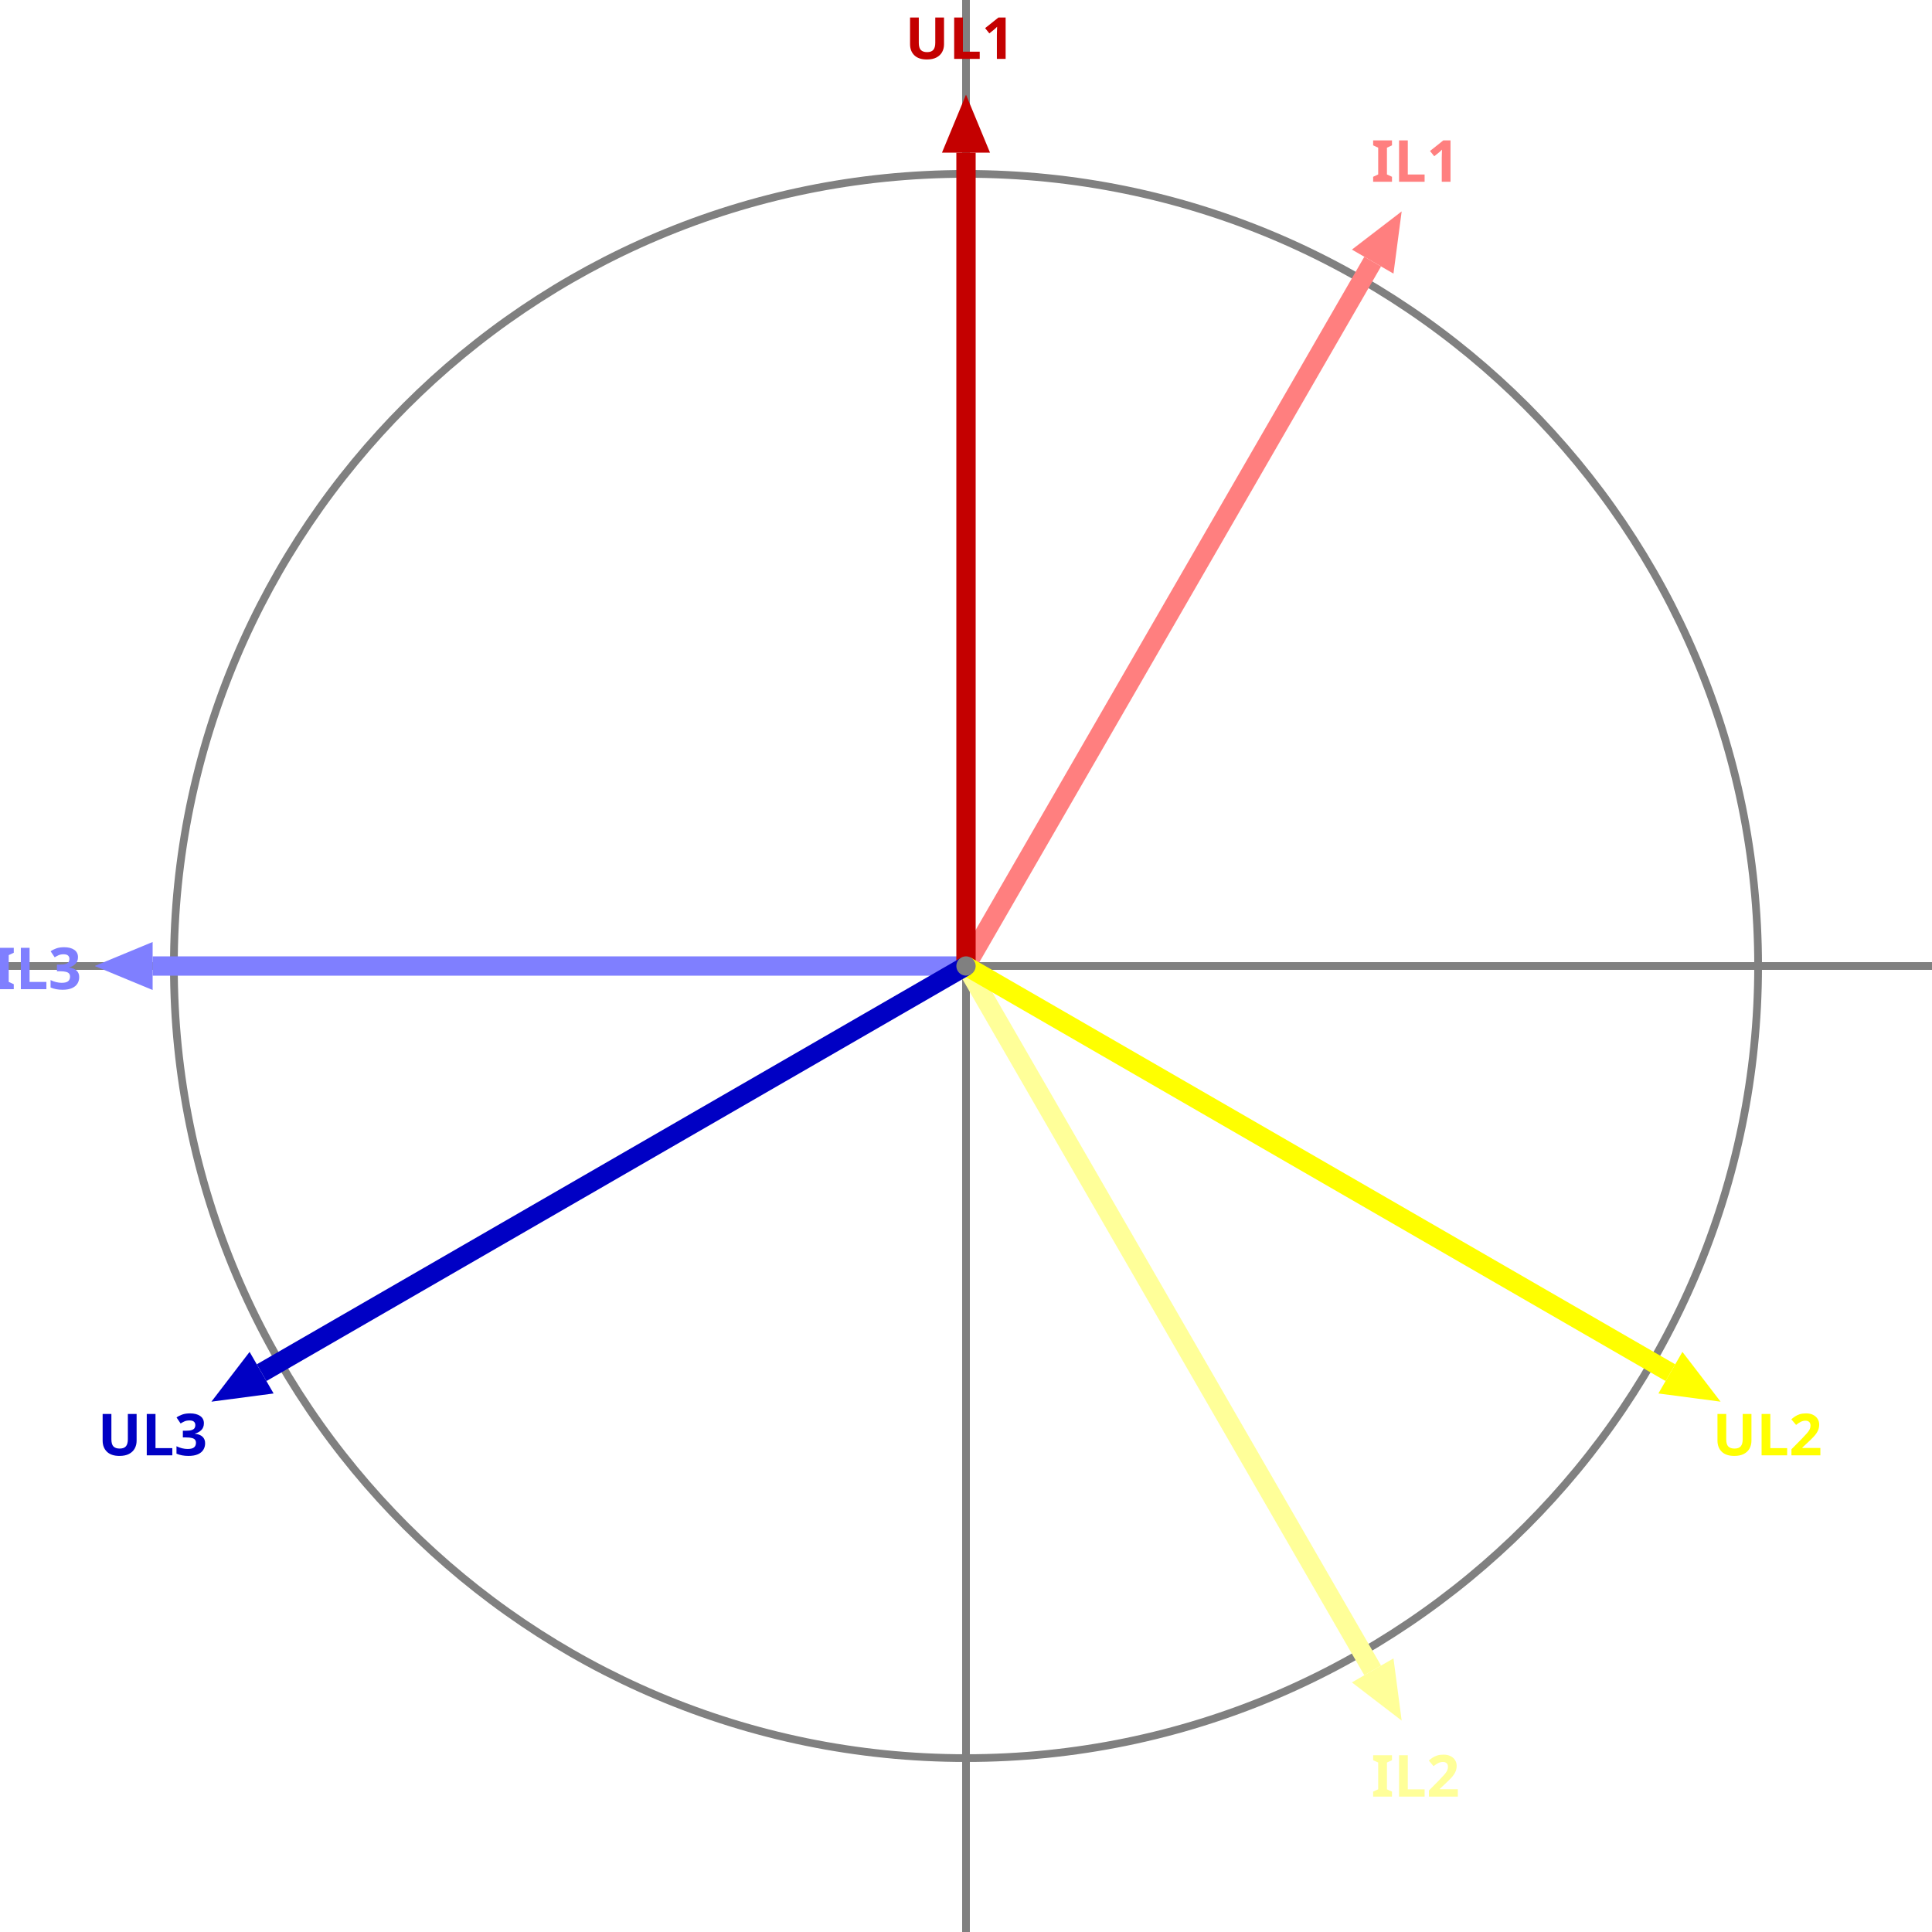
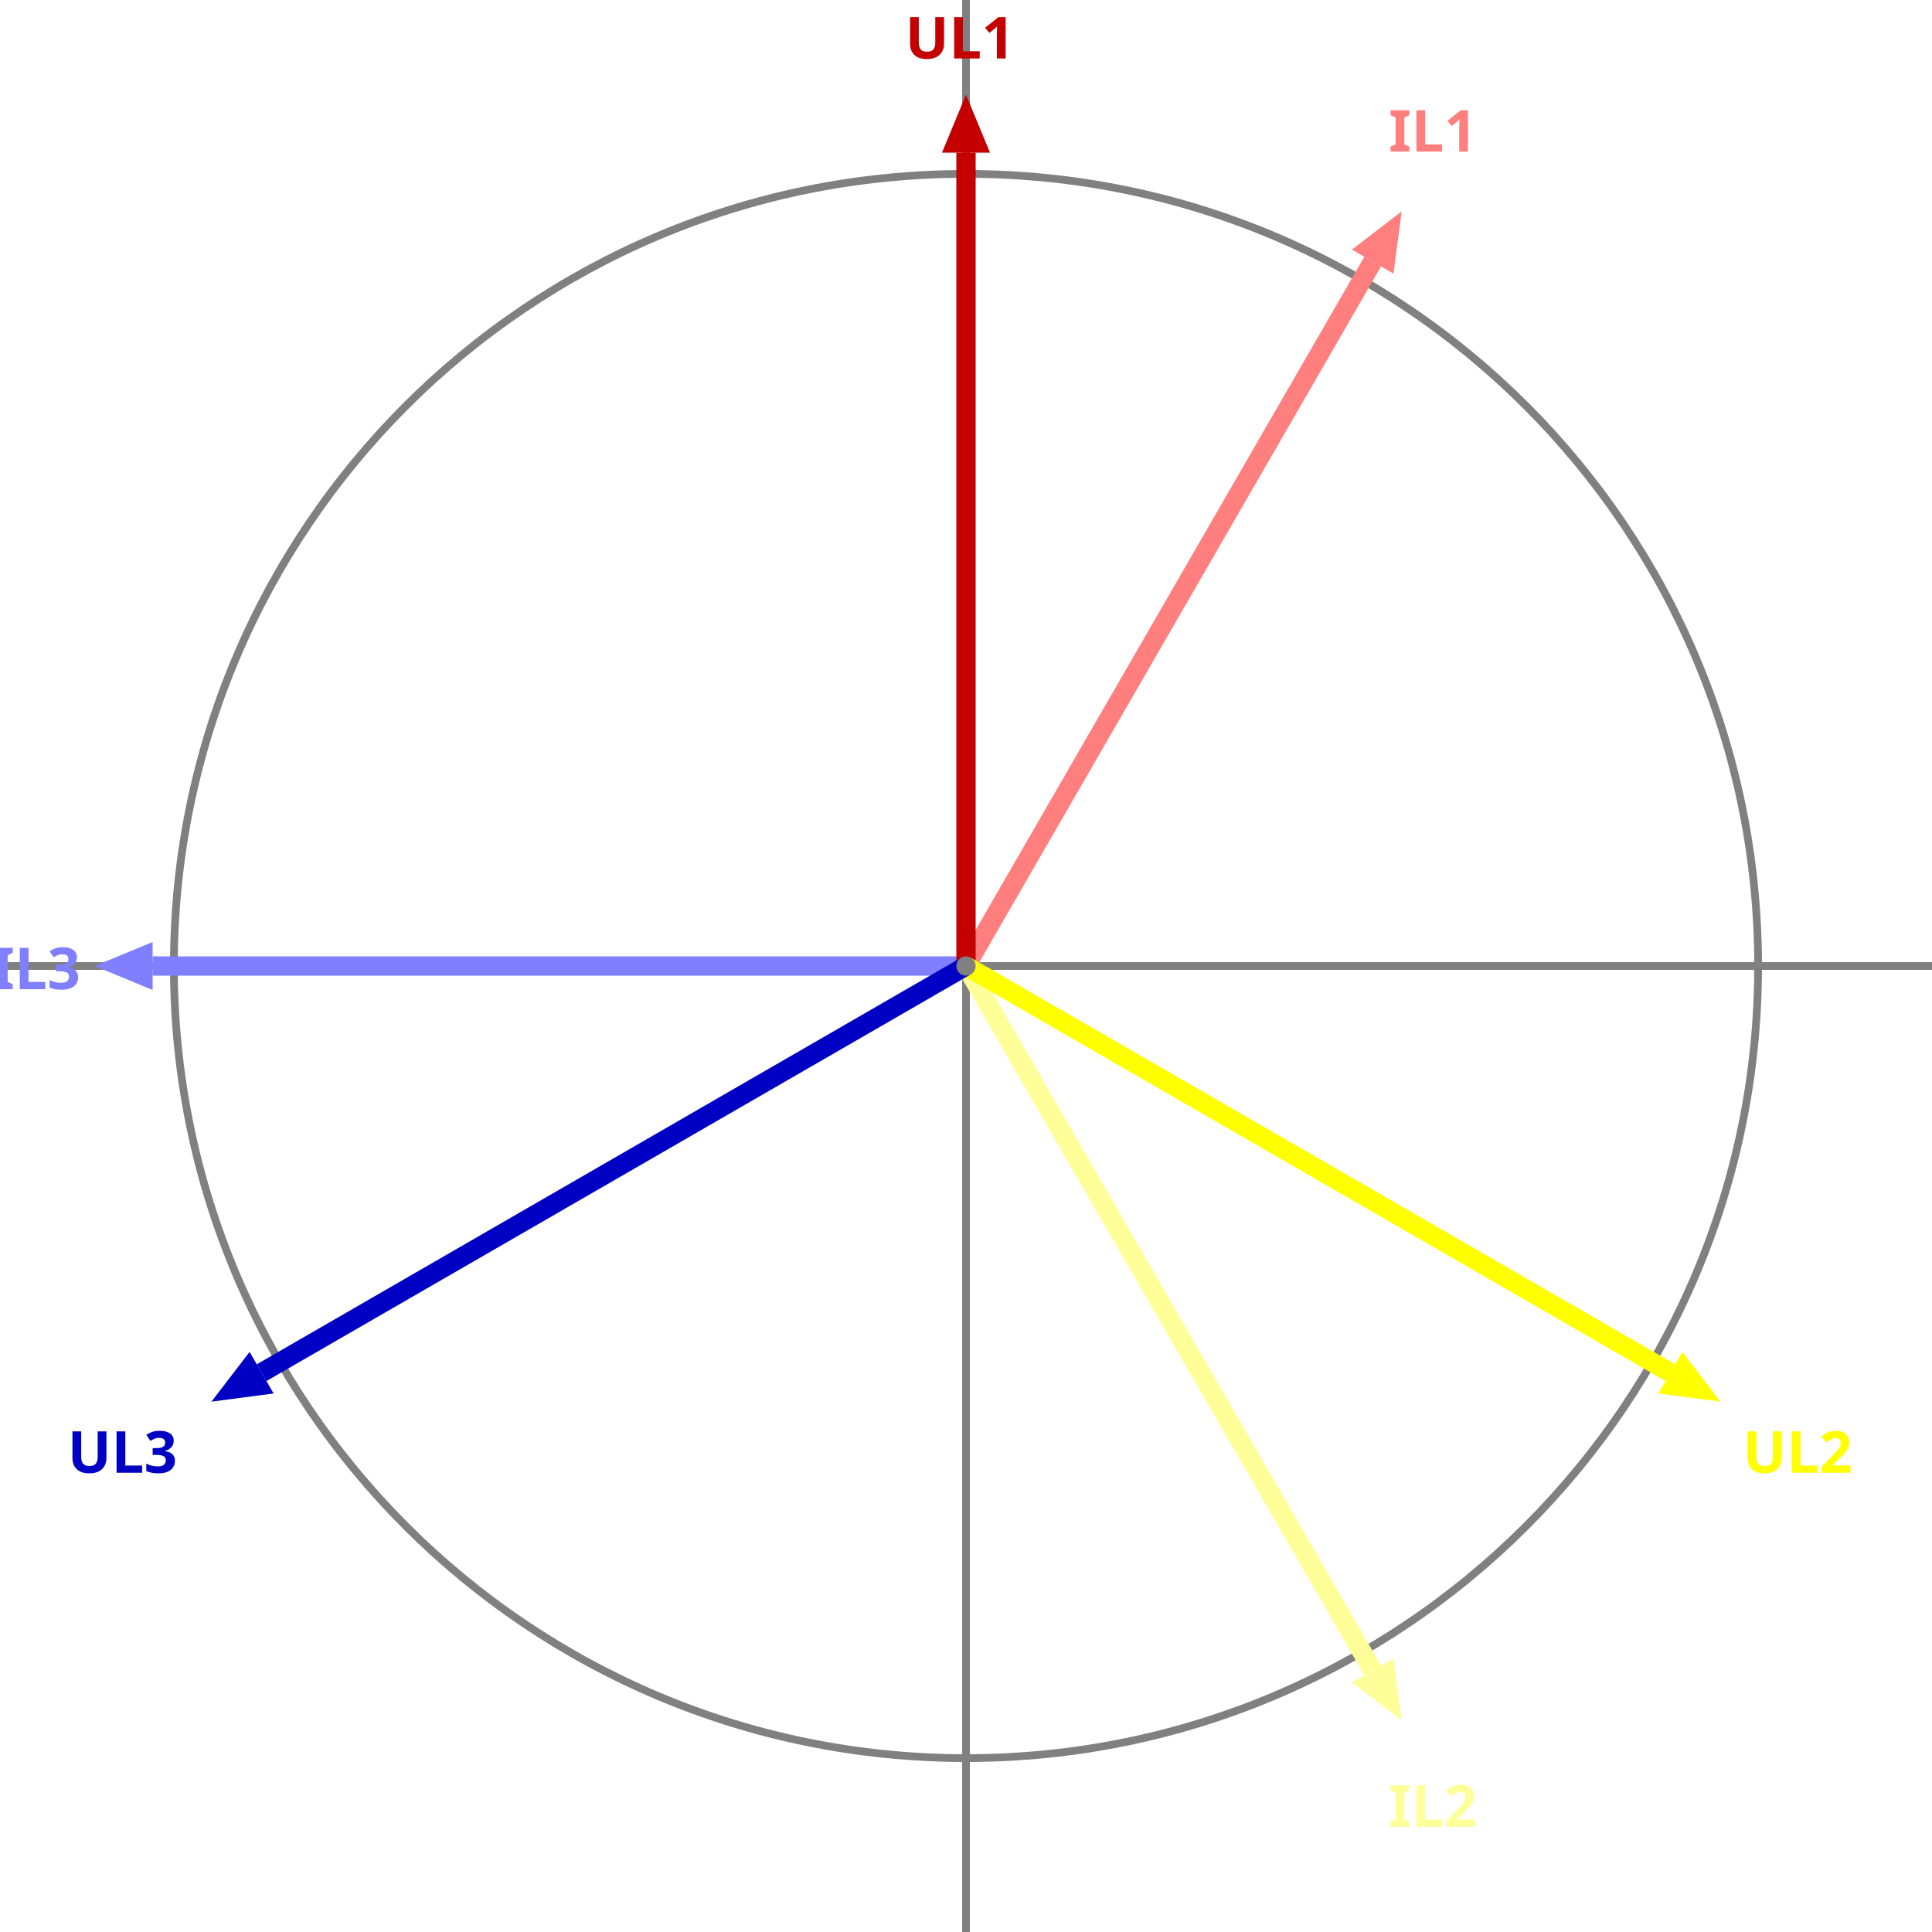
<svg xmlns="http://www.w3.org/2000/svg" width="705.556mm" height="705.556mm" viewBox="0 0 2000 2000" version="1.2" baseProfile="tiny">
  <defs>
</defs>
  <g fill="none" stroke="black" stroke-width="1" fill-rule="evenodd" stroke-linecap="square" stroke-linejoin="bevel">
    <g fill="none" stroke="#808080" stroke-opacity="1" stroke-width="8" stroke-linecap="square" stroke-linejoin="bevel" transform="matrix(1,0,0,1,0,0)" font-family="Sans" font-size="60" font-weight="570" font-style="normal">
      <polyline fill="none" vector-effect="none" points="0,1000 2000,1000 " />
      <polyline fill="none" vector-effect="none" points="1000,0 1000,2000 " />
      <path vector-effect="none" fill-rule="evenodd" d="M1820,1000 C1820,547.127 1452.87,180 1000,180 C547.127,180 180,547.127 180,1000 C180,1452.87 547.127,1820 1000,1820 C1452.87,1820 1820,1452.87 1820,1000 " />
    </g>
    <g fill="none" stroke="#ff7f7f" stroke-opacity="1" stroke-width="20" stroke-linecap="square" stroke-linejoin="bevel" transform="matrix(1,0,0,1,0,0)" font-family="Sans" font-size="60" font-weight="570" font-style="normal">
      <polyline fill="none" vector-effect="none" points="1005,991.34 1416,279.467 " />
    </g>
    <g fill="none" stroke="none" transform="matrix(1,0,0,1,0,0)" font-family="Sans" font-size="60" font-weight="570" font-style="normal">
      <path vector-effect="none" fill-rule="evenodd" d="M1451,218.845 L1442.52,283.233 L1399.48,258.38 L1451,218.845" />
    </g>
    <g fill="#ff7f7f" fill-opacity="1" stroke="none" transform="matrix(1,0,0,1,0,0)" font-family="Sans" font-size="60" font-weight="570" font-style="normal">
      <path vector-effect="none" fill-rule="evenodd" d="M1451,218.845 L1442.52,283.233 L1399.48,258.38" />
    </g>
    <g fill="none" stroke="#ffff99" stroke-opacity="1" stroke-width="20" stroke-linecap="square" stroke-linejoin="bevel" transform="matrix(1,0,0,1,0,0)" font-family="Sans" font-size="60" font-weight="570" font-style="normal">
      <polyline fill="none" vector-effect="none" points="1005,1008.66 1416,1720.53 " />
    </g>
    <g fill="none" stroke="none" transform="matrix(1,0,0,1,0,0)" font-family="Sans" font-size="60" font-weight="570" font-style="normal">
      <path vector-effect="none" fill-rule="evenodd" d="M1451,1781.15 L1399.48,1741.62 L1442.52,1716.77 L1451,1781.15" />
    </g>
    <g fill="#ffff99" fill-opacity="1" stroke="none" transform="matrix(1,0,0,1,0,0)" font-family="Sans" font-size="60" font-weight="570" font-style="normal">
      <path vector-effect="none" fill-rule="evenodd" d="M1451,1781.15 L1399.48,1741.62 L1442.52,1716.77" />
    </g>
    <g fill="none" stroke="#7f7fff" stroke-opacity="1" stroke-width="20" stroke-linecap="square" stroke-linejoin="bevel" transform="matrix(1,0,0,1,0,0)" font-family="Sans" font-size="60" font-weight="570" font-style="normal">
      <polyline fill="none" vector-effect="none" points="990,1000 168,1000 " />
    </g>
    <g fill="none" stroke="none" transform="matrix(1,0,0,1,0,0)" font-family="Sans" font-size="60" font-weight="570" font-style="normal">
      <path vector-effect="none" fill-rule="evenodd" d="M98,1000 L158,975.147 L158,1024.85 L98,1000" />
    </g>
    <g fill="#7f7fff" fill-opacity="1" stroke="none" transform="matrix(1,0,0,1,0,0)" font-family="Sans" font-size="60" font-weight="570" font-style="normal">
      <path vector-effect="none" fill-rule="evenodd" d="M98,1000 L158,975.147 L158,1024.85" />
    </g>
    <g fill="none" stroke="#c40000" stroke-opacity="1" stroke-width="20" stroke-linecap="square" stroke-linejoin="bevel" transform="matrix(1,0,0,1,0,0)" font-family="Sans" font-size="60" font-weight="570" font-style="normal">
      <polyline fill="none" vector-effect="none" points="1000,990 1000,168 " />
    </g>
    <g fill="none" stroke="none" transform="matrix(1,0,0,1,0,0)" font-family="Sans" font-size="60" font-weight="570" font-style="normal">
      <path vector-effect="none" fill-rule="evenodd" d="M1000,98 L1024.85,158 L975.147,158 L1000,98" />
    </g>
    <g fill="#c40000" fill-opacity="1" stroke="none" transform="matrix(1,0,0,1,0,0)" font-family="Sans" font-size="60" font-weight="570" font-style="normal">
      <path vector-effect="none" fill-rule="evenodd" d="M1000,98 L1024.85,158 L975.147,158" />
    </g>
    <g fill="none" stroke="#ffff00" stroke-opacity="1" stroke-width="20" stroke-linecap="square" stroke-linejoin="bevel" transform="matrix(1,0,0,1,0,0)" font-family="Sans" font-size="60" font-weight="570" font-style="normal">
      <polyline fill="none" vector-effect="none" points="1008.66,1005 1720.53,1416 " />
    </g>
    <g fill="none" stroke="none" transform="matrix(1,0,0,1,0,0)" font-family="Sans" font-size="60" font-weight="570" font-style="normal">
      <path vector-effect="none" fill-rule="evenodd" d="M1781.15,1451 L1716.77,1442.52 L1741.62,1399.48 L1781.15,1451" />
    </g>
    <g fill="#ffff00" fill-opacity="1" stroke="none" transform="matrix(1,0,0,1,0,0)" font-family="Sans" font-size="60" font-weight="570" font-style="normal">
      <path vector-effect="none" fill-rule="evenodd" d="M1781.15,1451 L1716.77,1442.52 L1741.62,1399.48" />
    </g>
    <g fill="none" stroke="#0000c4" stroke-opacity="1" stroke-width="20" stroke-linecap="square" stroke-linejoin="bevel" transform="matrix(1,0,0,1,0,0)" font-family="Sans" font-size="60" font-weight="570" font-style="normal">
      <polyline fill="none" vector-effect="none" points="991.34,1005 279.467,1416 " />
    </g>
    <g fill="none" stroke="none" transform="matrix(1,0,0,1,0,0)" font-family="Sans" font-size="60" font-weight="570" font-style="normal">
      <path vector-effect="none" fill-rule="evenodd" d="M218.845,1451 L258.38,1399.48 L283.233,1442.52 L218.845,1451" />
    </g>
    <g fill="#0000c4" fill-opacity="1" stroke="none" transform="matrix(1,0,0,1,0,0)" font-family="Sans" font-size="60" font-weight="570" font-style="normal">
      <path vector-effect="none" fill-rule="evenodd" d="M218.845,1451 L258.38,1399.48 L283.233,1442.52" />
    </g>
    <g fill="none" stroke="#c40000" stroke-opacity="1" stroke-width="1" stroke-linecap="square" stroke-linejoin="bevel" transform="matrix(1,0,0,1,0,0)" font-family="Sans" font-size="60" font-weight="570" font-style="normal">
-       <text fill="#c40000" fill-opacity="1" stroke="none" xml:space="preserve" x="936.984" y="60.974" font-family="Sans" font-size="60" font-weight="570" font-style="normal">UL1</text>
+       <text fill="#c40000" fill-opacity="1" stroke="none" xml:space="preserve" x="936.984" y="60.547" font-family="Sans" font-size="60" font-weight="570" font-style="normal">UL1</text>
    </g>
    <g fill="none" stroke="#ffff00" stroke-opacity="1" stroke-width="1" stroke-linecap="square" stroke-linejoin="bevel" transform="matrix(1,0,0,1,0,0)" font-family="Sans" font-size="60" font-weight="570" font-style="normal">
-       <text fill="#ffff00" fill-opacity="1" stroke="none" xml:space="preserve" x="1772.83" y="1506.57" font-family="Sans" font-size="60" font-weight="570" font-style="normal">UL2</text>
+       <text fill="#ffff00" fill-opacity="1" stroke="none" xml:space="preserve" x="1804.08" y="1524.61" font-family="Sans" font-size="60" font-weight="570" font-style="normal">UL2</text>
    </g>
    <g fill="none" stroke="#0000c4" stroke-opacity="1" stroke-width="1" stroke-linecap="square" stroke-linejoin="bevel" transform="matrix(1,0,0,1,0,0)" font-family="Sans" font-size="60" font-weight="570" font-style="normal">
-       <text fill="#0000c4" fill-opacity="1" stroke="none" xml:space="preserve" x="101.156" y="1506.57" font-family="Sans" font-size="60" font-weight="570" font-style="normal">UL3</text>
+       <text fill="#0000c4" fill-opacity="1" stroke="none" xml:space="preserve" x="69.906" y="1524.61" font-family="Sans" font-size="60" font-weight="570" font-style="normal">UL3</text>
    </g>
    <g fill="none" stroke="#ff7f7f" stroke-opacity="1" stroke-width="1" stroke-linecap="square" stroke-linejoin="bevel" transform="matrix(1,0,0,1,0,0)" font-family="Sans" font-size="60" font-weight="570" font-style="normal">
-       <text fill="#ff7f7f" fill-opacity="1" stroke="none" xml:space="preserve" x="1419.56" y="188.164" font-family="Sans" font-size="60" font-weight="570" font-style="normal">IL1</text>
+       <text fill="#ff7f7f" fill-opacity="1" stroke="none" xml:space="preserve" x="1437.61" y="156.918" font-family="Sans" font-size="60" font-weight="570" font-style="normal">IL1</text>
    </g>
    <g fill="none" stroke="#ffff99" stroke-opacity="1" stroke-width="1" stroke-linecap="square" stroke-linejoin="bevel" transform="matrix(1,0,0,1,0,0)" font-family="Sans" font-size="60" font-weight="570" font-style="normal">
-       <text fill="#ffff99" fill-opacity="1" stroke="none" xml:space="preserve" x="1419.56" y="1859.84" font-family="Sans" font-size="60" font-weight="570" font-style="normal">IL2</text>
+       <text fill="#ffff99" fill-opacity="1" stroke="none" xml:space="preserve" x="1437.61" y="1891.08" font-family="Sans" font-size="60" font-weight="570" font-style="normal">IL2</text>
    </g>
    <g fill="none" stroke="#7f7fff" stroke-opacity="1" stroke-width="1" stroke-linecap="square" stroke-linejoin="bevel" transform="matrix(1,0,0,1,0,0)" font-family="Sans" font-size="60" font-weight="570" font-style="normal">
-       <text fill="#7f7fff" fill-opacity="1" stroke="none" xml:space="preserve" x="-7.172" y="1024" font-family="Sans" font-size="60" font-weight="570" font-style="normal">IL3</text>
+       <text fill="#7f7fff" fill-opacity="1" stroke="none" xml:space="preserve" x="-8.25" y="1024" font-family="Sans" font-size="60" font-weight="570" font-style="normal">IL3</text>
    </g>
    <g fill="#808080" fill-opacity="1" stroke="none" transform="matrix(1,0,0,1,0,0)" font-family="Sans" font-size="60" font-weight="570" font-style="normal">
      <circle cx="1000" cy="1000" r="10" />
    </g>
  </g>
</svg>
